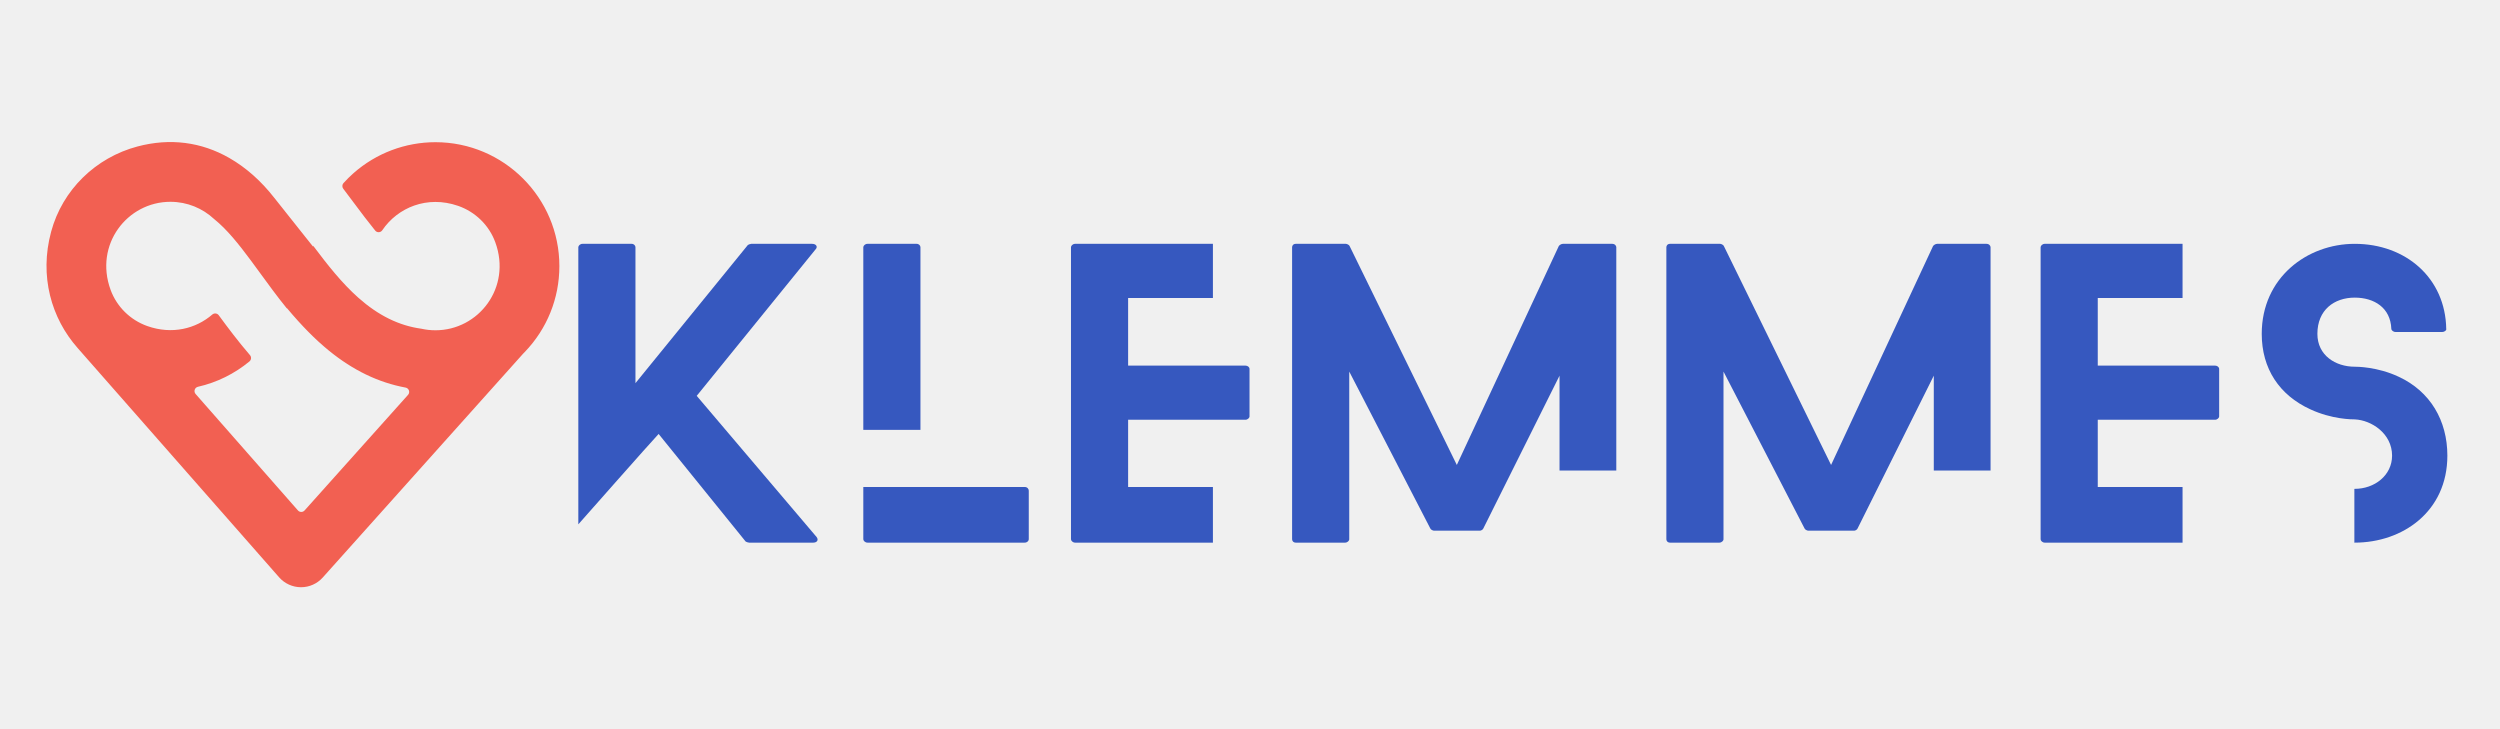
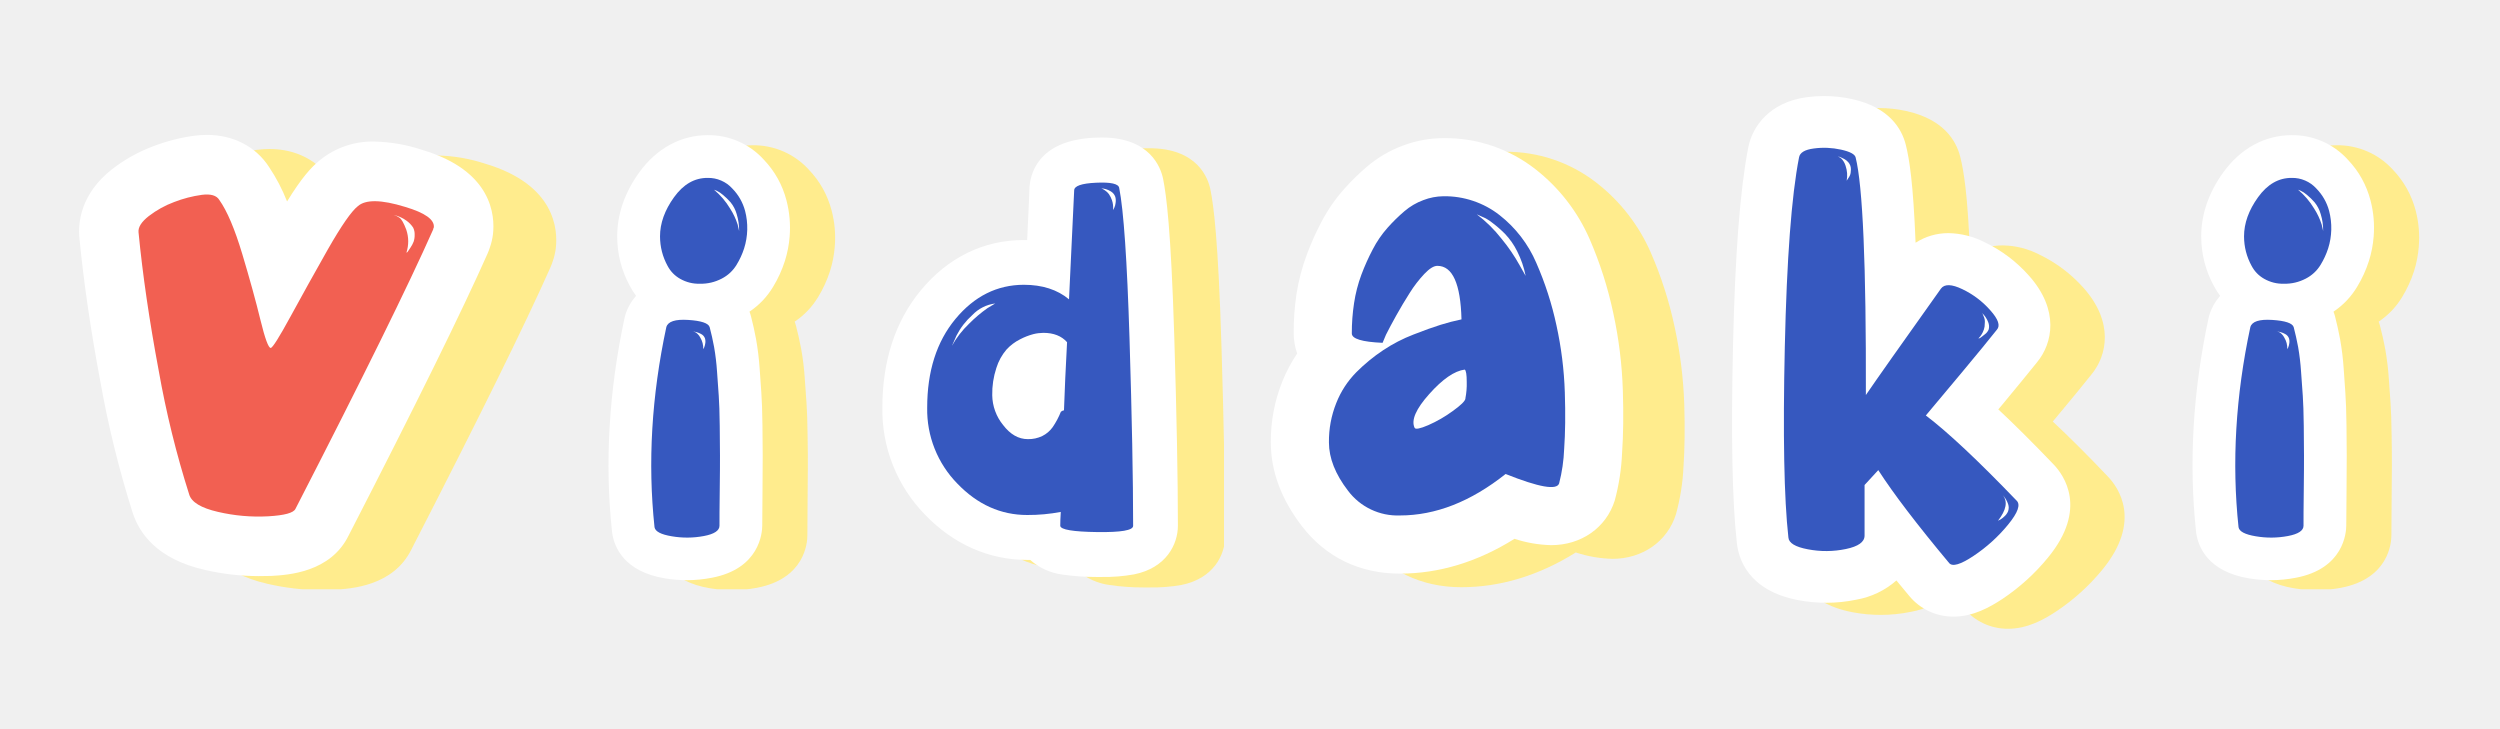
<svg xmlns="http://www.w3.org/2000/svg" width="947" zoomAndPan="magnify" viewBox="0 0 710.25 207" height="276" preserveAspectRatio="xMidYMid meet" version="1.0">
  <defs>
-     <g />
-     <clipPath id="b773b38053">
-       <path d="M 13 40 L 158.887 40 L 158.887 166.797 L 13 166.797 Z M 13 40 " clip-rule="nonzero" />
+     <clipPath id="96b1128f54">
+       <path d="M 40 42 L 158.367 42 L 158.367 167.402 L 40 167.402 Z M 40 42 " clip-rule="nonzero" />
+     </clipPath>
+     <clipPath id="c46e385584">
+       <path d="M 22 38.324 L 141 38.324 L 141 164 L 22 164 Z M 22 38.324 " clip-rule="nonzero" />
+     </clipPath>
+     <clipPath id="a7a55b010a">
+       <path d="M 507 30 L 604 30 L 604 178.426 L 507 178.426 Z M 507 30 " clip-rule="nonzero" />
+     </clipPath>
+     <clipPath id="e40c78794c">
+       <path d="M 492 27.285 L 589 27.285 L 589 176 L 492 176 Z M 492 27.285 " clip-rule="nonzero" />
+     </clipPath>
+     <clipPath id="7dce240083">
+       <path d="M 185 41 L 237.91 41 L 237.91 167.402 L 185 167.402 Z M 185 41 " clip-rule="nonzero" />
+     </clipPath>
+     <clipPath id="27c7bd776e">
+       <path d="M 172 38.324 L 225 38.324 L 225 165 L 172 165 Z M 172 38.324 " clip-rule="nonzero" />
+     </clipPath>
+     <clipPath id="9fbf09fedb">
+       <path d="M 635 41 L 687.93 41 L 687.93 167.402 L 635 167.402 Z M 635 41 " clip-rule="nonzero" />
+     </clipPath>
+     <clipPath id="ead044bcad">
+       <path d="M 622 38.324 L 675 38.324 L 675 165 L 622 165 Z M 622 38.324 " clip-rule="nonzero" />
+     </clipPath>
+     <clipPath id="817577d75d">
+       <path d="M 264 42 L 347.738 42 L 347.738 167 L 264 167 Z M 264 42 " clip-rule="nonzero" />
+     </clipPath>
+     <clipPath id="759e8f251d">
+       <path d="M 250.52 39 L 335 39 L 335 164 L 250.52 164 Z M 250.52 39 " clip-rule="nonzero" />
+     </clipPath>
+     <clipPath id="b9c47d176c">
+       <path d="M 378 43 L 478.684 43 L 478.684 167 L 378 167 Z M 378 43 " clip-rule="nonzero" />
+     </clipPath>
+     <clipPath id="977b15dec8">
+       <path d="M 361.039 39 L 462 39 L 462 163 L 361.039 163 Z M 361.039 39 " clip-rule="nonzero" />
    </clipPath>
  </defs>
-   <g fill="#3658bf" fill-opacity="1">
-     <g transform="translate(164.3009, 154.1636)">
-       <g>
-         <path d="M 67.699 -1.59 L 33.637 -41.703 L 67.383 -83.297 C 68.125 -84.039 67.594 -84.891 66.426 -84.891 L 49.129 -84.891 C 48.918 -84.891 48.281 -84.676 48.176 -84.57 L 16.234 -45.309 L 16.234 -83.934 C 16.234 -84.359 15.812 -84.891 15.176 -84.891 L 1.168 -84.891 C 0.531 -84.891 0 -84.359 0 -83.934 L 0 -5.199 C 0 -5.199 20.691 -28.648 22.812 -30.879 L 47.539 -0.316 C 47.645 -0.211 48.281 0 48.492 0 L 66.746 0 C 67.805 0 68.336 -0.742 67.699 -1.59 Z M 67.699 -1.59 " />
-       </g>
-     </g>
+   <g clip-path="url(#96b1128f54)">
+     <path fill="#ffec8d" d="M 91.312 167.641 C 92.52 167.641 93.734 167.641 94.93 167.531 C 99.578 167.277 111.766 166.594 116.926 156.004 C 135.992 118.906 149.258 92.023 156.383 75.953 C 156.637 75.367 156.863 74.773 157.055 74.164 C 157.473 72.973 157.758 71.75 157.906 70.496 C 158.516 65.258 157.789 52.441 137.828 46.5 C 133.426 45.055 128.906 44.281 124.273 44.176 C 121.445 44.105 118.691 44.527 116.016 45.445 C 113.34 46.359 110.906 47.715 108.715 49.508 C 106.18 51.566 103.48 54.574 99.387 61.238 C 98.016 57.773 96.301 54.496 94.234 51.395 C 90.449 45.629 84.074 42.332 76.617 42.332 C 75.418 42.332 74.227 42.41 73.035 42.566 C 69.008 43.105 65.098 44.109 61.305 45.574 C 57.117 47.152 53.25 49.312 49.703 52.047 C 40.684 59.105 39.98 67.254 40.383 71.562 C 41.59 84.102 43.582 97.824 46.336 112.371 C 48.582 124.977 51.645 137.383 55.527 149.586 C 57.352 155.375 62.406 162.746 76.023 165.871 C 81.051 167.035 86.148 167.625 91.312 167.641 Z M 91.312 167.641 " fill-opacity="1" fill-rule="nonzero" />
  </g>
-   <g fill="#3658bf" fill-opacity="1">
-     <g transform="translate(245.2662, 154.1636)">
-       <g>
-         <path d="M 45.84 -15.812 L 0 -15.812 L 0 -0.953 C 0 -0.531 0.531 0 1.168 0 L 45.84 0 C 46.582 0 47.008 -0.531 47.008 -0.953 L 47.008 -14.75 C 47.008 -15.281 46.582 -15.812 45.84 -15.812 Z M 16.234 -32.047 L 16.234 -83.934 C 16.234 -84.359 15.812 -84.891 15.176 -84.891 L 1.168 -84.891 C 0.531 -84.891 0 -84.359 0 -83.934 L 0 -32.047 Z M 16.234 -32.047 " />
-       </g>
-     </g>
+   <g clip-path="url(#c46e385584)">
+     <path fill="#ffffff" d="M 73.484 163.672 C 68.312 163.66 63.207 163.07 58.172 161.902 C 44.555 158.82 39.531 151.41 37.676 145.617 C 33.805 133.398 30.746 120.98 28.504 108.359 C 25.766 93.828 23.77 80.09 22.555 67.562 C 22.16 63.297 22.852 55.105 31.875 48.047 C 35.414 45.305 39.281 43.145 43.477 41.574 C 47.27 40.113 51.18 39.105 55.207 38.559 C 56.395 38.402 57.59 38.324 58.789 38.324 C 66.254 38.324 72.652 41.617 76.406 47.398 C 78.477 50.488 80.191 53.766 81.555 57.23 C 85.66 50.574 88.348 47.559 90.887 45.5 C 93.078 43.715 95.516 42.371 98.191 41.461 C 100.867 40.555 103.621 40.141 106.445 40.219 C 111.07 40.336 115.578 41.125 119.965 42.59 C 139.93 48.527 140.664 61.336 140.047 66.582 C 139.895 67.836 139.609 69.059 139.191 70.25 C 139 70.859 138.777 71.457 138.52 72.039 C 131.43 88.035 118.164 114.992 99.066 152.094 C 93.914 162.68 81.715 163.352 77.066 163.621 C 75.906 163.641 74.723 163.672 73.484 163.672 Z M 73.484 163.672 " fill-opacity="1" fill-rule="nonzero" />
  </g>
-   <g fill="#3658bf" fill-opacity="1">
-     <g transform="translate(304.2662, 154.1636)">
-       <g>
-         <path d="M 40.324 -15.812 L 16.234 -15.812 L 16.234 -34.91 L 49.555 -34.91 C 50.191 -34.91 50.723 -35.441 50.723 -35.867 L 50.723 -49.344 C 50.723 -49.871 50.191 -50.297 49.555 -50.297 L 16.234 -50.297 L 16.234 -69.504 L 40.324 -69.504 L 40.324 -84.891 L 1.168 -84.891 C 0.531 -84.891 0 -84.359 0 -83.934 L 0 -0.953 C 0 -0.531 0.531 0 1.168 0 L 40.324 0 Z M 40.324 -15.812 " />
-       </g>
-     </g>
+   <path fill="#f26052" d="M 101.656 58.582 C 103.852 56.629 108.328 56.691 115.082 58.773 C 120.77 60.461 123.492 62.406 123.25 64.609 C 123.148 64.789 123.082 64.984 123.059 65.195 C 116.055 81.004 103.02 107.457 83.945 144.555 C 83.418 145.711 80.824 146.422 76.16 146.684 C 71.355 146.938 66.609 146.52 61.926 145.426 C 57.125 144.324 54.398 142.672 53.746 140.469 C 50.082 128.93 47.195 117.199 45.086 105.277 C 42.434 91.133 40.523 78.027 39.352 65.961 C 39.223 64.539 40.195 63.016 42.273 61.387 C 44.469 59.695 46.871 58.367 49.469 57.398 C 52.016 56.41 54.645 55.727 57.352 55.352 C 59.879 55.031 61.535 55.52 62.309 56.812 C 64.52 59.926 66.695 65.051 68.836 72.191 C 70.973 79.328 72.691 85.555 73.984 90.871 C 75.285 96.195 76.262 98.855 76.906 98.848 C 77.418 98.848 79.301 95.867 82.547 89.902 C 85.797 83.938 89.332 77.578 93.156 70.824 C 97.012 64.086 99.844 60.004 101.656 58.582 Z M 115.465 71.773 C 115.594 71.773 115.734 71.668 115.859 71.477 C 115.988 71.285 116.246 70.891 116.641 70.312 C 116.992 69.793 117.281 69.242 117.512 68.66 C 117.723 68.027 117.82 67.375 117.801 66.707 C 117.832 65.992 117.691 65.309 117.375 64.66 C 116.875 63.902 116.258 63.254 115.52 62.723 C 114.41 61.906 113.18 61.355 111.828 61.066 C 112.426 61.23 112.977 61.492 113.484 61.848 C 114.07 62.23 114.711 63.371 115.422 65.246 C 116.145 67.418 116.16 69.594 115.465 71.773 Z M 115.465 71.773 " fill-opacity="1" fill-rule="nonzero" />
+   <g clip-path="url(#a7a55b010a)">
+     <path fill="#ffec8d" d="M 583.191 119.754 L 584.117 118.656 C 588.68 113.195 591.969 109.164 594.195 106.363 C 598.648 100.965 600.594 91.527 591.934 81.789 C 588.371 77.793 584.18 74.633 579.352 72.312 C 576.113 70.652 572.68 69.785 569.039 69.719 C 565.668 69.699 562.547 70.578 559.684 72.359 C 559.043 55.539 557.941 48.625 556.902 44.543 C 555.734 39.906 552.156 33.926 541.688 31.562 C 539.059 30.98 536.395 30.688 533.703 30.691 C 532.094 30.691 530.492 30.793 528.898 30.996 C 518.281 32.434 513.312 39.34 512.164 45.426 C 509.844 57.312 508.453 75.727 507.852 101.727 C 507.266 127.496 507.617 145.781 508.938 157.613 C 509.363 161.961 512.004 171.25 526.441 173.961 C 529.047 174.449 531.676 174.691 534.324 174.691 C 537.203 174.691 540.055 174.402 542.871 173.82 C 544.988 173.445 547.012 172.793 548.949 171.867 C 550.883 170.938 552.66 169.77 554.277 168.359 C 555.465 169.785 556.676 171.258 557.914 172.773 C 558.68 173.695 559.535 174.527 560.488 175.258 C 561.438 175.992 562.457 176.613 563.543 177.121 C 564.633 177.629 565.762 178.008 566.938 178.262 C 568.109 178.52 569.297 178.641 570.496 178.633 C 576.059 178.633 580.816 175.945 584.332 173.598 C 589.242 170.309 593.57 166.379 597.312 161.805 C 608.645 147.977 601.773 138.445 598.906 135.449 C 593.055 129.285 587.816 124.074 583.191 119.754 Z M 583.191 119.754 " fill-opacity="1" fill-rule="nonzero" />
  </g>
-   <g fill="#3658bf" fill-opacity="1">
-     <g transform="translate(367.0863, 154.1636)">
-       <g>
-         <path d="M 75.977 -20.48 L 92.105 -20.48 L 92.105 -83.934 C 92.105 -84.359 91.68 -84.891 90.938 -84.891 L 76.93 -84.891 C 76.508 -84.891 75.977 -84.57 75.766 -84.254 L 46.797 -22.07 L 16.34 -84.254 C 16.234 -84.57 15.598 -84.891 15.281 -84.891 L 1.062 -84.891 C 0.316 -84.891 0 -84.359 0 -83.934 L 0 -0.953 C 0 -0.531 0.316 0 1.062 0 L 15.066 0 C 15.703 0 16.234 -0.531 16.234 -0.953 L 16.234 -48.598 L 39.262 -4.031 C 39.367 -3.715 40.004 -3.395 40.324 -3.395 L 53.375 -3.395 C 53.691 -3.395 54.223 -3.715 54.328 -4.031 L 75.977 -47.434 Z M 75.977 -20.48 " />
-       </g>
-     </g>
+   <g clip-path="url(#e40c78794c)">
+     <path fill="#ffffff" d="M 555.012 175.184 C 553.809 175.191 552.625 175.07 551.449 174.812 C 550.277 174.559 549.148 174.176 548.059 173.672 C 546.973 173.164 545.953 172.543 545 171.809 C 544.051 171.078 543.195 170.246 542.43 169.324 C 541.168 167.812 539.941 166.348 538.773 164.91 C 537.16 166.324 535.383 167.496 533.449 168.426 C 531.512 169.352 529.484 170 527.371 170.371 C 524.551 170.957 521.707 171.25 518.828 171.25 C 516.176 171.25 513.547 171 510.938 170.512 C 496.5 167.801 493.867 158.52 493.434 154.164 C 492.125 142.34 491.762 124.055 492.348 98.277 C 492.93 72.312 494.352 53.863 496.668 41.984 C 497.809 35.875 502.789 28.992 513.406 27.602 C 515.012 27.391 516.625 27.285 518.246 27.285 C 520.934 27.289 523.594 27.582 526.219 28.16 C 536.688 30.496 540.266 36.504 541.438 41.141 C 542.457 45.191 543.551 52.109 544.219 68.957 C 547.062 67.148 550.172 66.242 553.547 66.23 C 557.18 66.305 560.613 67.172 563.848 68.828 C 568.691 71.152 572.895 74.328 576.457 78.352 C 585.117 88.086 583.172 97.527 578.719 102.922 C 576.504 105.703 573.156 109.746 568.641 115.219 L 567.715 116.305 C 572.352 120.625 577.57 125.836 583.477 132 C 586.332 134.996 593.215 144.539 581.871 158.363 C 578.133 162.938 573.805 166.871 568.891 170.156 C 565.332 172.496 560.582 175.184 555.012 175.184 Z M 555.012 175.184 " fill-opacity="1" fill-rule="nonzero" />
  </g>
-   <g fill="#3658bf" fill-opacity="1">
-     <g transform="translate(473.4125, 154.1636)">
-       <g>
-         <path d="M 75.977 -20.48 L 92.105 -20.48 L 92.105 -83.934 C 92.105 -84.359 91.68 -84.891 90.938 -84.891 L 76.93 -84.891 C 76.508 -84.891 75.977 -84.57 75.766 -84.254 L 46.797 -22.07 L 16.34 -84.254 C 16.234 -84.57 15.598 -84.891 15.281 -84.891 L 1.062 -84.891 C 0.316 -84.891 0 -84.359 0 -83.934 L 0 -0.953 C 0 -0.531 0.316 0 1.062 0 L 15.066 0 C 15.703 0 16.234 -0.531 16.234 -0.953 L 16.234 -48.598 L 39.262 -4.031 C 39.367 -3.715 40.004 -3.395 40.324 -3.395 L 53.375 -3.395 C 53.691 -3.395 54.223 -3.715 54.328 -4.031 L 75.977 -47.434 Z M 75.977 -20.48 " />
-       </g>
-     </g>
+   <path fill="#3658bf" d="M 572.879 142.184 C 574.113 143.312 573.324 145.602 570.504 149.043 C 567.676 152.492 564.406 155.453 560.695 157.926 C 556.984 160.398 554.672 161.078 553.75 159.957 C 544.613 149.016 537.902 140.215 533.617 133.559 C 532.266 135.023 530.957 136.434 529.723 137.789 L 529.723 152.168 C 529.723 153.973 527.949 155.246 524.395 155.98 C 520.816 156.719 517.234 156.746 513.645 156.062 C 510.035 155.391 508.18 154.262 508.082 152.68 C 506.848 141.625 506.508 123.602 507.062 98.609 C 507.617 73.617 508.965 55.656 511.105 44.719 C 511.336 43.367 512.738 42.512 515.332 42.18 C 517.922 41.836 520.488 41.949 523.039 42.512 C 525.578 43.074 526.961 43.812 527.184 44.719 C 529.219 52.844 530.188 75.348 530.094 112.23 C 533.012 107.949 540.121 97.871 551.422 81.996 C 552.43 80.641 554.461 80.695 557.516 82.16 C 560.57 83.625 563.219 85.629 565.461 88.172 C 567.723 90.703 568.34 92.539 567.316 93.668 C 565.172 96.375 561.84 100.438 557.328 105.852 L 547.129 118.035 C 553.348 122.746 561.93 130.797 572.879 142.184 Z M 524.66 51.312 C 524.785 51.074 524.93 50.848 525.09 50.637 C 525.25 50.422 525.391 50.199 525.504 49.957 C 525.637 49.691 525.723 49.41 525.766 49.113 C 525.82 48.781 525.848 48.441 525.848 48.105 C 525.848 47.754 525.793 47.414 525.684 47.082 C 525.547 46.711 525.348 46.375 525.09 46.074 C 524.75 45.691 524.355 45.379 523.902 45.145 C 523.332 44.844 522.742 44.59 522.129 44.387 C 522.453 44.562 522.762 44.762 523.059 44.98 C 523.656 45.578 524.078 46.285 524.328 47.094 C 524.797 48.473 524.902 49.879 524.645 51.312 Z M 563.059 88.883 C 563.211 89.062 563.324 89.258 563.402 89.477 C 563.504 89.754 563.625 90.043 563.734 90.32 C 563.859 90.68 563.918 91.047 563.902 91.426 C 563.902 91.879 563.875 92.328 563.82 92.777 C 563.73 93.34 563.562 93.875 563.309 94.383 C 562.996 95.051 562.574 95.645 562.047 96.164 C 562.301 96.148 562.527 96.062 562.727 95.902 L 563.902 94.977 C 564.41 94.605 564.777 94.125 565.008 93.539 C 565.168 92.844 565.109 92.168 564.84 91.508 C 564.449 90.496 563.855 89.621 563.059 88.883 Z M 567.629 147.941 L 568.309 147.598 C 568.703 147.359 569.07 147.078 569.402 146.754 C 569.891 146.336 570.258 145.828 570.504 145.234 C 570.734 144.555 570.734 143.879 570.504 143.203 C 570.18 142.246 569.672 141.398 568.984 140.66 C 570.449 142.473 569.996 144.898 567.629 147.941 Z M 567.629 147.941 " fill-opacity="1" fill-rule="nonzero" />
+   <g clip-path="url(#7dce240083)">
+     <path fill="#ffec8d" d="M 190.238 93.219 C 185.793 113.969 184.59 134.367 186.684 153.84 C 186.684 154.023 186.707 154.207 186.754 154.391 C 187.359 158.316 190.094 165.188 201.664 167.121 C 203.773 167.469 205.898 167.648 208.039 167.648 C 210.375 167.648 212.688 167.434 214.98 167.004 C 228.676 164.43 229.375 154.16 229.375 152.125 C 229.375 150.285 229.395 147.016 229.434 142.316 C 229.484 137.504 229.512 134.152 229.512 132.27 C 229.512 130.367 229.512 127.527 229.434 123.727 C 229.387 119.703 229.289 116.684 229.129 114.484 L 229.051 113.395 C 228.93 111.688 228.789 109.754 228.637 107.555 C 228.457 104.754 228.121 101.969 227.625 99.203 C 227.203 96.906 226.715 94.738 226.172 92.684 C 226.109 92.422 226.031 92.168 225.949 91.918 C 225.863 91.664 225.824 91.562 225.758 91.387 C 228.516 89.531 230.75 87.18 232.461 84.332 C 233.867 82.023 234.98 79.582 235.809 77.012 C 236.527 74.738 236.977 72.414 237.16 70.039 C 237.438 66.594 237.145 63.199 236.277 59.855 C 235.113 55.391 232.938 51.492 229.75 48.16 C 228.742 47.059 227.633 46.074 226.418 45.207 C 225.203 44.34 223.91 43.609 222.543 43.016 C 221.176 42.422 219.758 41.977 218.297 41.684 C 216.832 41.387 215.355 41.246 213.863 41.266 C 206.246 41.266 199.352 45.012 194.43 51.832 C 190.262 57.609 188.148 63.738 188.148 70.055 C 188.168 75.047 189.363 79.738 191.734 84.133 C 192.246 85.105 192.836 86.031 193.496 86.914 C 192.078 88.508 191.059 90.324 190.43 92.359 C 190.375 92.637 190.301 92.93 190.238 93.219 Z M 190.238 93.219 " fill-opacity="1" fill-rule="nonzero" />
  </g>
-   <g fill="#3658bf" fill-opacity="1">
-     <g transform="translate(579.7386, 154.1636)">
-       <g>
-         <path d="M 40.324 -15.812 L 16.234 -15.812 L 16.234 -34.91 L 49.555 -34.91 C 50.191 -34.91 50.723 -35.441 50.723 -35.867 L 50.723 -49.344 C 50.723 -49.871 50.191 -50.297 49.555 -50.297 L 16.234 -50.297 L 16.234 -69.504 L 40.324 -69.504 L 40.324 -84.891 L 1.168 -84.891 C 0.531 -84.891 0 -84.359 0 -83.934 L 0 -0.953 C 0 -0.531 0.531 0 1.168 0 L 40.324 0 Z M 40.324 -15.812 " />
-       </g>
-     </g>
+   <g clip-path="url(#27c7bd776e)">
+     <path fill="#ffffff" d="M 195.227 164.836 C 193.086 164.836 190.961 164.656 188.852 164.309 C 177.289 162.344 174.547 155.473 173.941 151.539 C 173.941 151.363 173.887 151.18 173.871 150.988 C 171.785 131.52 172.98 111.141 177.426 90.375 C 177.488 90.078 177.566 89.785 177.648 89.496 C 178.277 87.457 179.301 85.645 180.715 84.047 C 180.055 83.164 179.469 82.238 178.953 81.266 C 176.562 76.875 175.359 72.184 175.344 67.188 C 175.344 60.875 177.449 54.742 181.617 48.965 C 186.539 42.152 193.441 38.398 201.051 38.398 C 202.543 38.383 204.02 38.52 205.484 38.812 C 206.945 39.109 208.363 39.551 209.73 40.148 C 211.102 40.742 212.391 41.473 213.605 42.34 C 214.82 43.207 215.93 44.191 216.938 45.297 C 220.121 48.625 222.293 52.516 223.449 56.973 C 224.316 60.328 224.613 63.734 224.34 67.188 C 224.152 69.566 223.699 71.895 222.98 74.168 C 222.156 76.738 221.043 79.176 219.641 81.48 C 217.926 84.332 215.691 86.688 212.93 88.543 C 212.996 88.715 213.059 88.891 213.121 89.074 C 213.18 89.258 213.281 89.578 213.352 89.84 C 213.887 91.887 214.375 94.086 214.797 96.352 C 215.289 99.121 215.629 101.906 215.816 104.715 C 215.965 106.906 216.102 108.844 216.223 110.543 L 216.301 111.641 C 216.461 113.832 216.562 116.859 216.613 120.836 C 216.66 124.637 216.684 127.484 216.684 129.379 C 216.684 131.273 216.664 134.641 216.629 139.473 C 216.578 144.16 216.555 147.43 216.555 149.281 C 216.555 151.312 215.855 161.586 202.172 164.152 C 199.875 164.594 197.562 164.824 195.227 164.836 Z M 195.227 164.836 " fill-opacity="1" fill-rule="nonzero" />
  </g>
-   <g fill="#3658bf" fill-opacity="1">
-     <g transform="translate(642.5587, 154.1636)">
-       <g>
-         <path d="M 38.941 -47.113 C 32.895 -49.98 26.953 -49.98 26.422 -49.98 C 21.012 -49.98 15.812 -53.164 15.812 -59.316 C 15.812 -66.109 20.586 -69.609 26.422 -69.609 C 31.941 -69.609 36.609 -66.746 36.82 -60.695 C 36.82 -60.379 37.352 -59.848 37.988 -59.848 L 51.254 -59.848 C 51.996 -59.848 52.527 -60.379 52.418 -60.695 C 52.207 -75.129 40.961 -84.891 26.422 -84.891 C 12.84 -84.891 0 -75.234 0 -59.316 C 0 -49.449 4.988 -41.914 13.793 -37.883 C 19.949 -35.016 25.68 -35.016 26.422 -35.016 C 31.195 -34.805 37.031 -30.984 37.031 -24.723 C 37.031 -19.102 32.047 -15.281 26.422 -15.281 C 26.422 -15.281 26.422 -15.281 26.316 -15.281 L 26.316 0 C 26.422 0 26.422 0 26.422 0 C 40.004 0 52.738 -8.809 52.738 -24.723 C 52.738 -34.699 47.855 -42.977 38.941 -47.113 Z M 38.941 -47.113 " />
-       </g>
-     </g>
+   <path fill="#3658bf" d="M 189.305 92.922 C 189.77 91.332 191.844 90.656 195.527 90.891 C 199.211 91.129 201.234 91.801 201.609 92.922 C 202.078 94.691 202.5 96.582 202.875 98.582 C 203.277 100.898 203.559 103.23 203.711 105.578 C 203.895 108.23 204.062 110.543 204.199 112.477 C 204.34 114.406 204.43 117.281 204.477 121.004 C 204.523 124.73 204.547 127.535 204.547 129.434 C 204.547 131.336 204.547 134.605 204.477 139.395 C 204.406 144.184 204.406 147.457 204.406 149.355 C 204.406 150.75 202.922 151.734 199.934 152.293 C 196.906 152.855 193.879 152.879 190.844 152.359 C 187.777 151.848 186.141 150.988 185.949 149.777 C 183.996 131.453 185.113 112.5 189.305 92.922 Z M 201.051 50.543 C 202.379 50.516 203.656 50.766 204.875 51.293 C 206.098 51.816 207.152 52.574 208.047 53.555 C 209.809 55.363 211.02 57.48 211.68 59.918 C 212.137 61.672 212.34 63.457 212.293 65.27 C 212.246 67.082 211.949 68.855 211.402 70.582 C 210.867 72.234 210.145 73.797 209.234 75.273 C 208.199 76.949 206.809 78.242 205.059 79.148 C 203.109 80.164 201.035 80.652 198.836 80.613 C 196.844 80.66 194.98 80.195 193.242 79.219 C 191.707 78.348 190.52 77.137 189.68 75.578 C 188.242 72.953 187.52 70.145 187.512 67.148 C 187.512 63.426 188.84 59.719 191.496 56.031 C 194.152 52.344 197.336 50.516 201.051 50.543 Z M 199.793 99.211 L 200.078 98.652 C 200.211 98.312 200.305 97.965 200.355 97.602 C 200.449 97.109 200.426 96.621 200.285 96.137 C 200.078 95.574 199.703 95.152 199.168 94.883 C 198.402 94.461 197.586 94.223 196.715 94.176 C 197.008 94.199 197.289 94.273 197.559 94.391 C 198.152 94.758 198.609 95.25 198.93 95.871 C 199.551 96.898 199.84 98.012 199.793 99.211 Z M 202.859 53.902 C 204.668 55.422 206.184 57.195 207.402 59.219 C 208.332 60.656 209.055 62.188 209.574 63.816 L 209.984 65.633 C 210.008 63.988 209.773 62.383 209.289 60.812 C 208.938 59.574 208.355 58.457 207.543 57.457 C 206.875 56.699 206.152 55.996 205.375 55.355 C 204.824 54.875 204.219 54.48 203.559 54.168 Z M 202.859 53.902 " fill-opacity="1" fill-rule="nonzero" />
+   <g clip-path="url(#9fbf09fedb)">
+     <path fill="#ffec8d" d="M 640.262 93.219 C 635.816 113.969 634.613 134.367 636.707 153.84 C 636.707 154.023 636.727 154.207 636.773 154.391 C 637.379 158.316 640.113 165.188 651.688 167.121 C 653.797 167.469 655.922 167.648 658.062 167.648 C 660.395 167.648 662.711 167.434 665.004 167.004 C 678.699 164.43 679.395 154.16 679.395 152.125 C 679.395 150.285 679.414 147.016 679.457 142.316 C 679.508 137.504 679.531 134.152 679.531 132.27 C 679.531 130.367 679.531 127.527 679.457 123.727 C 679.41 119.703 679.309 116.684 679.148 114.484 L 679.074 113.395 C 678.949 111.688 678.812 109.754 678.66 107.555 C 678.477 104.754 678.141 101.969 677.648 99.203 C 677.227 96.906 676.734 94.738 676.191 92.684 C 676.129 92.422 676.055 92.168 675.969 91.918 C 675.887 91.664 675.848 91.562 675.777 91.387 C 678.535 89.531 680.77 87.18 682.484 84.332 C 683.887 82.023 685.004 79.582 685.832 77.012 C 686.547 74.738 686.996 72.414 687.18 70.039 C 687.457 66.594 687.164 63.199 686.301 59.855 C 685.137 55.391 682.961 51.492 679.77 48.16 C 678.766 47.059 677.652 46.074 676.438 45.207 C 675.227 44.34 673.934 43.609 672.566 43.016 C 671.195 42.422 669.781 41.977 668.316 41.684 C 666.855 41.387 665.379 41.246 663.887 41.266 C 656.27 41.266 649.371 45.012 644.453 51.832 C 640.285 57.609 638.168 63.738 638.168 70.055 C 638.188 75.047 639.383 79.738 641.754 84.133 C 642.27 85.105 642.855 86.031 643.516 86.914 C 642.102 88.508 641.078 90.324 640.453 92.359 C 640.398 92.637 640.32 92.93 640.262 93.219 Z M 640.262 93.219 " fill-opacity="1" fill-rule="nonzero" />
  </g>
-   <g clip-path="url(#b773b38053)">
-     <path fill="#f26052" d="M 158.918 75.602 C 158.918 56.191 143.125 40.398 123.715 40.398 C 115.145 40.398 106.887 43.516 100.461 49.172 C 99.441 50.07 98.48 51.023 97.582 52.02 C 97.18 52.465 97.152 53.137 97.516 53.613 C 98.512 54.926 99.48 56.223 100.43 57.492 C 102.641 60.461 104.672 63.145 106.598 65.512 C 107.129 66.164 108.137 66.109 108.609 65.41 C 112.973 58.961 121.355 55.441 130.133 58.477 C 135.02 60.168 138.926 63.957 140.707 68.812 C 145.426 81.691 135.961 93.832 123.715 93.832 C 122.359 93.832 121.043 93.684 119.77 93.402 C 119.746 93.395 119.719 93.391 119.691 93.387 C 113.367 92.523 107.488 89.629 101.824 84.602 C 97.113 80.418 93.094 75.305 88.984 69.836 C 88.973 69.914 88.957 69.992 88.945 70.066 C 88.465 69.461 87.684 68.484 86.727 67.285 C 84.07 63.957 80.055 58.926 77.941 56.223 C 74.176 51.402 69.879 47.594 65.176 44.898 C 57.18 40.316 48.301 39.168 39.09 41.605 C 27.184 44.762 17.746 53.922 14.531 65.809 C 11.105 78.453 14.605 90.457 22.062 98.875 C 22.098 98.918 22.133 98.961 22.172 99.004 L 79.305 164.02 C 80.871 165.797 83.117 166.82 85.488 166.832 C 85.5 166.832 85.512 166.832 85.523 166.832 C 87.879 166.832 90.121 165.828 91.691 164.074 L 148.598 100.504 C 148.613 100.484 148.629 100.469 148.645 100.453 C 148.789 100.309 148.934 100.164 149.078 100.012 C 155.422 93.422 158.918 84.754 158.918 75.602 Z M 84.648 145.02 L 55.574 111.934 C 54.949 111.223 55.309 110.098 56.234 109.887 C 61.652 108.656 66.652 106.164 70.863 102.684 C 71.402 102.238 71.48 101.434 71.02 100.898 C 67.711 97.051 64.789 93.168 62.145 89.562 C 61.711 88.969 60.863 88.883 60.309 89.363 C 55.621 93.41 48.859 95.113 41.859 92.637 C 37.031 90.93 33.184 87.16 31.422 82.352 C 26.703 69.473 36.168 57.332 48.414 57.332 C 53.199 57.332 57.555 59.184 60.812 62.211 C 61.73 62.953 62.648 63.781 63.566 64.699 C 67.047 68.188 70.371 72.742 73.887 77.566 C 76.262 80.824 78.762 84.258 81.496 87.621 C 81.504 87.598 81.516 87.574 81.523 87.547 C 85.762 92.605 89.566 96.453 93.461 99.625 C 100.309 105.203 107.488 108.672 115.23 110.113 C 116.188 110.293 116.578 111.453 115.93 112.176 L 86.523 145.027 C 86.023 145.586 85.145 145.582 84.648 145.02 Z M 84.648 145.02 " fill-opacity="1" fill-rule="nonzero" />
+   <g clip-path="url(#ead044bcad)">
+     <path fill="#ffffff" d="M 645.25 164.836 C 643.109 164.836 640.984 164.656 638.875 164.309 C 627.309 162.344 624.566 155.473 623.961 151.539 C 623.961 151.363 623.906 151.18 623.895 150.988 C 621.809 131.52 623.004 111.141 627.449 90.375 C 627.508 90.078 627.586 89.785 627.672 89.496 C 628.301 87.457 629.324 85.645 630.734 84.047 C 630.078 83.164 629.488 82.238 628.973 81.266 C 626.586 76.875 625.383 72.184 625.363 67.188 C 625.363 60.875 627.473 54.742 631.641 48.965 C 636.559 42.152 643.465 38.398 651.074 38.398 C 652.566 38.383 654.043 38.52 655.504 38.812 C 656.969 39.109 658.383 39.551 659.754 40.148 C 661.121 40.742 662.414 41.473 663.629 42.34 C 664.844 43.207 665.953 44.191 666.957 45.297 C 670.141 48.625 672.312 52.516 673.473 56.973 C 674.34 60.328 674.637 63.734 674.359 67.188 C 674.176 69.566 673.723 71.895 673.004 74.168 C 672.18 76.738 671.066 79.176 669.664 81.48 C 667.949 84.332 665.711 86.688 662.949 88.543 C 663.02 88.715 663.082 88.891 663.141 89.074 C 663.203 89.258 663.305 89.578 663.371 89.84 C 663.906 91.887 664.398 94.086 664.82 96.352 C 665.312 99.121 665.652 101.906 665.84 104.715 C 665.984 106.906 666.121 108.844 666.246 110.543 L 666.32 111.641 C 666.484 113.832 666.582 116.859 666.637 120.836 C 666.684 124.637 666.707 127.484 666.707 129.379 C 666.707 131.273 666.688 134.641 666.652 139.473 C 666.602 144.16 666.574 147.43 666.574 149.281 C 666.574 151.312 665.879 161.586 652.191 164.152 C 649.898 164.594 647.586 164.824 645.25 164.836 Z M 645.25 164.836 " fill-opacity="1" fill-rule="nonzero" />
  </g>
+   <path fill="#3658bf" d="M 639.324 92.922 C 639.789 91.332 641.863 90.656 645.547 90.891 C 649.234 91.129 651.258 91.801 651.633 92.922 C 652.102 94.691 652.52 96.582 652.898 98.582 C 653.301 100.898 653.578 103.23 653.73 105.578 C 653.914 108.23 654.086 110.543 654.223 112.477 C 654.359 114.406 654.453 117.281 654.5 121.004 C 654.543 124.73 654.566 127.535 654.566 129.434 C 654.566 131.336 654.566 134.605 654.5 139.395 C 654.43 144.184 654.43 147.457 654.43 149.355 C 654.43 150.75 652.941 151.734 649.953 152.293 C 646.93 152.855 643.898 152.879 640.867 152.359 C 637.801 151.848 636.16 150.988 635.969 149.777 C 634.02 131.453 635.137 112.5 639.324 92.922 Z M 651.074 50.543 C 652.402 50.516 653.676 50.766 654.898 51.293 C 656.117 51.816 657.176 52.574 658.07 53.555 C 659.832 55.363 661.043 57.48 661.703 59.918 C 662.156 61.672 662.363 63.457 662.316 65.27 C 662.27 67.082 661.973 68.855 661.426 70.582 C 660.891 72.234 660.164 73.797 659.258 75.273 C 658.223 76.949 656.828 78.242 655.082 79.148 C 653.129 80.164 651.055 80.652 648.859 80.613 C 646.867 80.66 645 80.195 643.266 79.219 C 641.727 78.348 640.539 77.137 639.703 75.578 C 638.262 72.953 637.539 70.145 637.531 67.148 C 637.531 63.426 638.859 59.719 641.516 56.031 C 644.172 52.344 647.359 50.516 651.074 50.543 Z M 649.816 99.211 L 650.102 98.652 C 650.234 98.312 650.328 97.965 650.375 97.602 C 650.469 97.109 650.445 96.621 650.305 96.137 C 650.098 95.574 649.727 95.152 649.188 94.883 C 648.426 94.461 647.605 94.223 646.734 94.176 C 647.027 94.199 647.309 94.273 647.578 94.391 C 648.172 94.758 648.629 95.25 648.949 95.871 C 649.574 96.898 649.863 98.012 649.816 99.211 Z M 652.883 53.902 C 654.691 55.422 656.203 57.195 657.426 59.219 C 658.352 60.656 659.078 62.188 659.594 63.816 L 660.008 65.633 C 660.027 63.988 659.797 62.383 659.309 60.812 C 658.957 59.574 658.375 58.457 657.562 57.457 C 656.898 56.699 656.176 55.996 655.395 55.355 C 654.844 54.875 654.238 54.48 653.578 54.168 Z M 652.883 53.902 " fill-opacity="1" fill-rule="nonzero" />
+   <g clip-path="url(#817577d75d)">
+     <path fill="#ffec8d" d="M 343.879 53.859 C 343.238 50.648 340.223 42.113 326.516 42.113 C 325.828 42.113 325.07 42.113 324.258 42.164 C 307.973 42.965 306.039 52.848 305.902 56.625 C 305.902 57.695 305.707 61.043 305.227 71.207 L 304.27 71.207 C 292.859 71.207 282.746 76.156 275.016 85.508 C 267.785 94.273 264.113 105.492 264.113 118.844 C 264.07 121.648 264.305 124.43 264.816 127.188 C 265.324 129.945 266.098 132.629 267.141 135.234 C 268.18 137.84 269.465 140.316 270.996 142.668 C 272.527 145.016 274.273 147.195 276.238 149.199 C 284.273 157.617 294.355 162.055 305.289 162.055 L 306.117 162.055 C 307.391 163.184 308.801 164.102 310.352 164.809 C 311.898 165.512 313.516 165.977 315.203 166.199 C 318.402 166.672 321.613 166.902 324.848 166.891 L 326.453 166.891 C 329.523 166.957 332.57 166.727 335.598 166.199 C 344.797 164.367 348.059 157.609 348.059 152.379 C 348.059 139.074 347.711 121.047 347.031 98.766 C 346.105 68.051 344.797 58.41 343.879 53.859 Z M 343.879 53.859 " fill-opacity="1" fill-rule="nonzero" />
+   </g>
+   <g clip-path="url(#759e8f251d)">
+     <path fill="#ffffff" d="M 313.051 163.918 L 311.445 163.918 C 308.199 163.926 304.973 163.695 301.762 163.227 C 300.074 163.004 298.457 162.539 296.906 161.832 C 295.359 161.125 293.949 160.203 292.676 159.074 L 291.863 159.074 C 280.922 159.074 270.871 154.621 262.805 146.219 C 260.84 144.211 259.094 142.031 257.562 139.68 C 256.031 137.324 254.742 134.844 253.703 132.238 C 252.664 129.629 251.887 126.945 251.379 124.184 C 250.871 121.422 250.637 118.637 250.68 115.832 C 250.68 102.477 254.352 91.27 261.582 82.512 C 269.312 73.145 279.426 68.195 290.852 68.195 L 291.816 68.195 C 292.281 58.047 292.461 54.695 292.461 53.59 C 292.605 49.836 294.531 39.93 310.816 39.125 C 311.621 39.125 312.387 39.07 313.082 39.07 C 326.742 39.07 329.797 47.633 330.438 50.824 C 331.348 55.363 332.664 64.965 333.613 95.738 C 334.293 118.008 334.641 136.055 334.641 149.359 C 334.641 154.582 331.379 161.34 322.18 163.18 C 319.16 163.719 316.117 163.965 313.051 163.918 Z M 313.051 163.918 " fill-opacity="1" fill-rule="nonzero" />
+   </g>
+   <path fill="#3658bf" d="M 317.961 53.371 C 319.23 59.73 320.207 73.996 320.895 96.172 C 321.578 118.348 321.922 136.09 321.922 149.398 C 321.922 150.668 318.5 151.254 311.66 151.16 C 304.82 151.062 301.34 150.477 301.219 149.398 C 301.219 148.418 301.266 147.102 301.363 145.438 C 298.215 146.035 295.035 146.328 291.832 146.312 C 284.309 146.312 277.684 143.332 271.965 137.371 C 270.574 135.949 269.336 134.402 268.254 132.734 C 267.168 131.066 266.262 129.309 265.527 127.461 C 264.793 125.609 264.246 123.707 263.891 121.75 C 263.535 119.793 263.379 117.82 263.414 115.832 C 263.414 105.473 266.094 97.066 271.449 90.609 C 276.805 84.156 283.273 80.922 290.852 80.906 C 296.117 80.906 300.402 82.285 303.707 85.043 C 304.59 66.863 305.078 56.551 305.172 54.102 C 305.172 52.832 307.25 52.102 311.406 51.91 C 315.562 51.715 317.746 52.203 317.961 53.371 Z M 270.453 98.234 C 271.75 95.918 273.355 93.844 275.273 92.008 C 276.902 90.359 278.66 88.867 280.551 87.535 L 282.746 86.215 C 281.5 86.371 280.316 86.734 279.195 87.301 C 278.078 87.867 277.086 88.605 276.223 89.52 C 274.379 91.172 272.887 93.102 271.754 95.305 Z M 302.277 116.57 C 302.469 110.898 302.762 104.445 303.152 97.215 C 301.59 95.449 299.34 94.562 296.406 94.562 C 295.438 94.574 294.488 94.695 293.551 94.934 C 292.25 95.281 291 95.77 289.809 96.395 C 288.336 97.133 287.039 98.113 285.926 99.328 C 284.621 100.867 283.668 102.605 283.066 104.535 C 282.238 107.059 281.844 109.648 281.895 112.305 C 281.922 113.844 282.195 115.336 282.723 116.781 C 283.25 118.227 284 119.547 284.973 120.738 C 287.016 123.418 289.363 124.758 292.008 124.758 C 293.449 124.789 294.816 124.492 296.113 123.875 C 297.297 123.285 298.273 122.453 299.047 121.383 C 299.996 120.004 300.777 118.535 301.395 116.98 C 301.652 116.762 301.945 116.625 302.277 116.57 Z M 316.203 59.68 C 316.297 59.477 316.426 59.262 316.57 59.02 C 316.77 58.598 316.887 58.156 316.934 57.695 C 317.035 57.102 317.012 56.516 316.859 55.934 C 316.625 55.273 316.211 54.758 315.613 54.391 C 314.719 53.828 313.742 53.531 312.684 53.508 C 312.809 53.512 312.934 53.535 313.051 53.578 C 313.359 53.727 313.652 53.898 313.926 54.094 C 314.355 54.371 314.723 54.715 315.027 55.121 C 315.402 55.668 315.695 56.258 315.91 56.883 C 316.219 57.793 316.316 58.723 316.203 59.68 Z M 316.203 59.68 " fill-opacity="1" fill-rule="nonzero" />
+   <g clip-path="url(#b9c47d176c)">
+     <path fill="#ffec8d" d="M 378.457 129.598 C 378.457 137.742 381.438 145.742 387.301 153.359 C 394.094 162.172 403.75 166.828 415.129 166.828 C 426.273 166.828 437.191 163.516 447.684 156.953 C 451.066 158.07 454.539 158.676 458.102 158.766 C 466.652 158.766 473.727 153.809 476.133 146.117 C 477.359 141.684 478.074 137.172 478.281 132.574 C 478.625 127.523 478.707 121.555 478.5 114.867 C 478.25 107.449 477.336 100.113 475.758 92.863 C 474.219 85.613 471.969 78.594 469.008 71.801 C 467.309 67.898 465.152 64.266 462.543 60.906 C 459.934 57.543 456.949 54.555 453.59 51.941 C 451.742 50.496 449.785 49.219 447.719 48.105 C 445.656 46.988 443.512 46.059 441.289 45.305 C 439.066 44.555 436.797 43.996 434.48 43.629 C 432.16 43.262 429.828 43.09 427.484 43.117 C 423.539 43.133 419.719 43.828 416.023 45.203 C 412.277 46.605 408.879 48.605 405.836 51.203 C 403.523 53.172 401.359 55.289 399.344 57.559 C 396.809 60.422 394.648 63.547 392.867 66.934 C 391.312 69.898 389.949 72.949 388.77 76.082 C 387.406 79.75 386.426 83.523 385.832 87.395 C 385.238 91.113 384.934 94.855 384.918 98.625 C 384.926 100.578 385.254 102.477 385.895 104.324 C 384.246 106.797 382.859 109.406 381.73 112.156 C 379.496 117.758 378.406 123.57 378.457 129.598 Z M 378.457 129.598 " fill-opacity="1" fill-rule="nonzero" />
+   </g>
+   <g clip-path="url(#977b15dec8)">
+     <path fill="#ffffff" d="M 397.711 162.965 C 386.25 162.965 376.676 158.309 369.883 149.492 C 364.02 141.867 361.039 133.879 361.039 125.711 C 361 119.68 362.105 113.867 364.352 108.27 C 365.48 105.516 366.867 102.902 368.52 100.426 C 367.879 98.586 367.551 96.688 367.539 94.738 C 367.516 90.98 367.777 87.246 368.332 83.527 C 368.941 79.656 369.934 75.887 371.312 72.215 C 372.477 69.078 373.844 66.027 375.406 63.07 C 377.18 59.68 379.336 56.555 381.875 53.691 C 383.891 51.422 386.055 49.305 388.363 47.34 C 391.441 44.727 394.871 42.723 398.656 41.328 C 402.352 39.949 406.172 39.254 410.117 39.242 C 412.457 39.215 414.785 39.387 417.098 39.75 C 419.41 40.117 421.676 40.676 423.895 41.422 C 426.109 42.172 428.25 43.102 430.312 44.211 C 432.371 45.32 434.324 46.598 436.172 48.035 C 439.531 50.652 442.516 53.641 445.125 57 C 447.738 60.363 449.895 63.992 451.602 67.891 C 454.555 74.691 456.801 81.715 458.34 88.969 C 459.91 96.215 460.816 103.547 461.051 110.961 C 461.258 117.656 461.184 123.617 460.832 128.668 C 460.641 133.262 459.945 137.773 458.746 142.211 C 456.309 149.93 449.234 154.879 440.684 154.879 C 437.121 154.789 433.648 154.188 430.266 153.078 C 419.773 159.641 408.855 162.965 397.711 162.965 Z M 397.711 162.965 " fill-opacity="1" fill-rule="nonzero" />
+   </g>
+   <path fill="#3658bf" d="M 410.066 55.754 C 412.953 55.711 415.77 56.148 418.508 57.07 C 421.25 57.992 423.758 59.34 426.035 61.121 C 428.312 62.906 430.332 64.945 432.098 67.238 C 433.859 69.531 435.312 72.004 436.453 74.664 C 438.969 80.398 440.883 86.324 442.191 92.445 C 443.566 98.711 444.355 105.051 444.566 111.461 C 444.766 117.711 444.695 123.031 444.379 127.535 C 444.25 130.844 443.777 134.105 442.953 137.316 C 442.32 139.344 437.25 138.457 427.742 134.66 C 417.859 142.516 407.848 146.441 397.711 146.441 C 396.289 146.492 394.883 146.375 393.488 146.09 C 392.098 145.801 390.758 145.348 389.477 144.738 C 388.191 144.125 387 143.367 385.898 142.469 C 384.801 141.566 383.82 140.547 382.969 139.41 C 379.363 134.723 377.559 130.156 377.551 125.711 C 377.508 121.832 378.203 118.094 379.637 114.492 C 380.941 111.191 382.844 108.277 385.332 105.75 C 387.664 103.414 390.203 101.328 392.949 99.5 C 395.668 97.691 398.547 96.203 401.594 95.031 C 404.699 93.82 407.266 92.902 409.293 92.27 C 411.242 91.66 413.215 91.148 415.211 90.738 C 414.953 80.605 412.672 75.535 408.367 75.527 C 407.324 75.527 406.117 76.289 404.66 77.809 C 403.094 79.48 401.703 81.285 400.492 83.227 C 399.164 85.312 397.898 87.438 396.688 89.602 C 395.48 91.77 394.5 93.605 393.75 95.113 L 392.793 97.395 C 386.965 97.145 384.051 96.258 384.051 94.738 C 384.039 91.852 384.254 88.98 384.688 86.125 C 385.105 83.355 385.797 80.664 386.77 78.039 C 387.699 75.566 388.781 73.16 390.012 70.82 C 391.148 68.621 392.539 66.594 394.18 64.734 C 395.684 63.039 397.297 61.457 399.023 59.984 C 400.613 58.629 402.395 57.586 404.355 56.859 C 406.191 56.148 408.098 55.781 410.066 55.754 Z M 416.316 113.18 C 416.617 111.641 416.746 110.086 416.699 108.52 C 416.699 106.438 416.512 105.25 416.129 105 C 413.211 105.375 409.852 107.688 406.055 111.938 C 402.254 116.188 400.867 119.391 401.887 121.543 C 402.137 122.043 403.438 121.793 405.785 120.781 C 408.242 119.703 410.555 118.367 412.723 116.781 C 415.012 115.137 416.254 113.938 416.336 113.211 Z M 419.555 60.891 C 422.199 62.902 424.543 65.215 426.586 67.828 C 428.527 70.176 430.234 72.68 431.715 75.34 L 433.434 78.383 C 432.961 75.961 432.168 73.648 431.055 71.445 C 430.141 69.582 428.969 67.902 427.535 66.402 C 426.383 65.246 425.156 64.18 423.848 63.203 C 422.949 62.488 421.965 61.922 420.898 61.496 Z M 419.555 60.891 " fill-opacity="1" fill-rule="nonzero" />
</svg>
